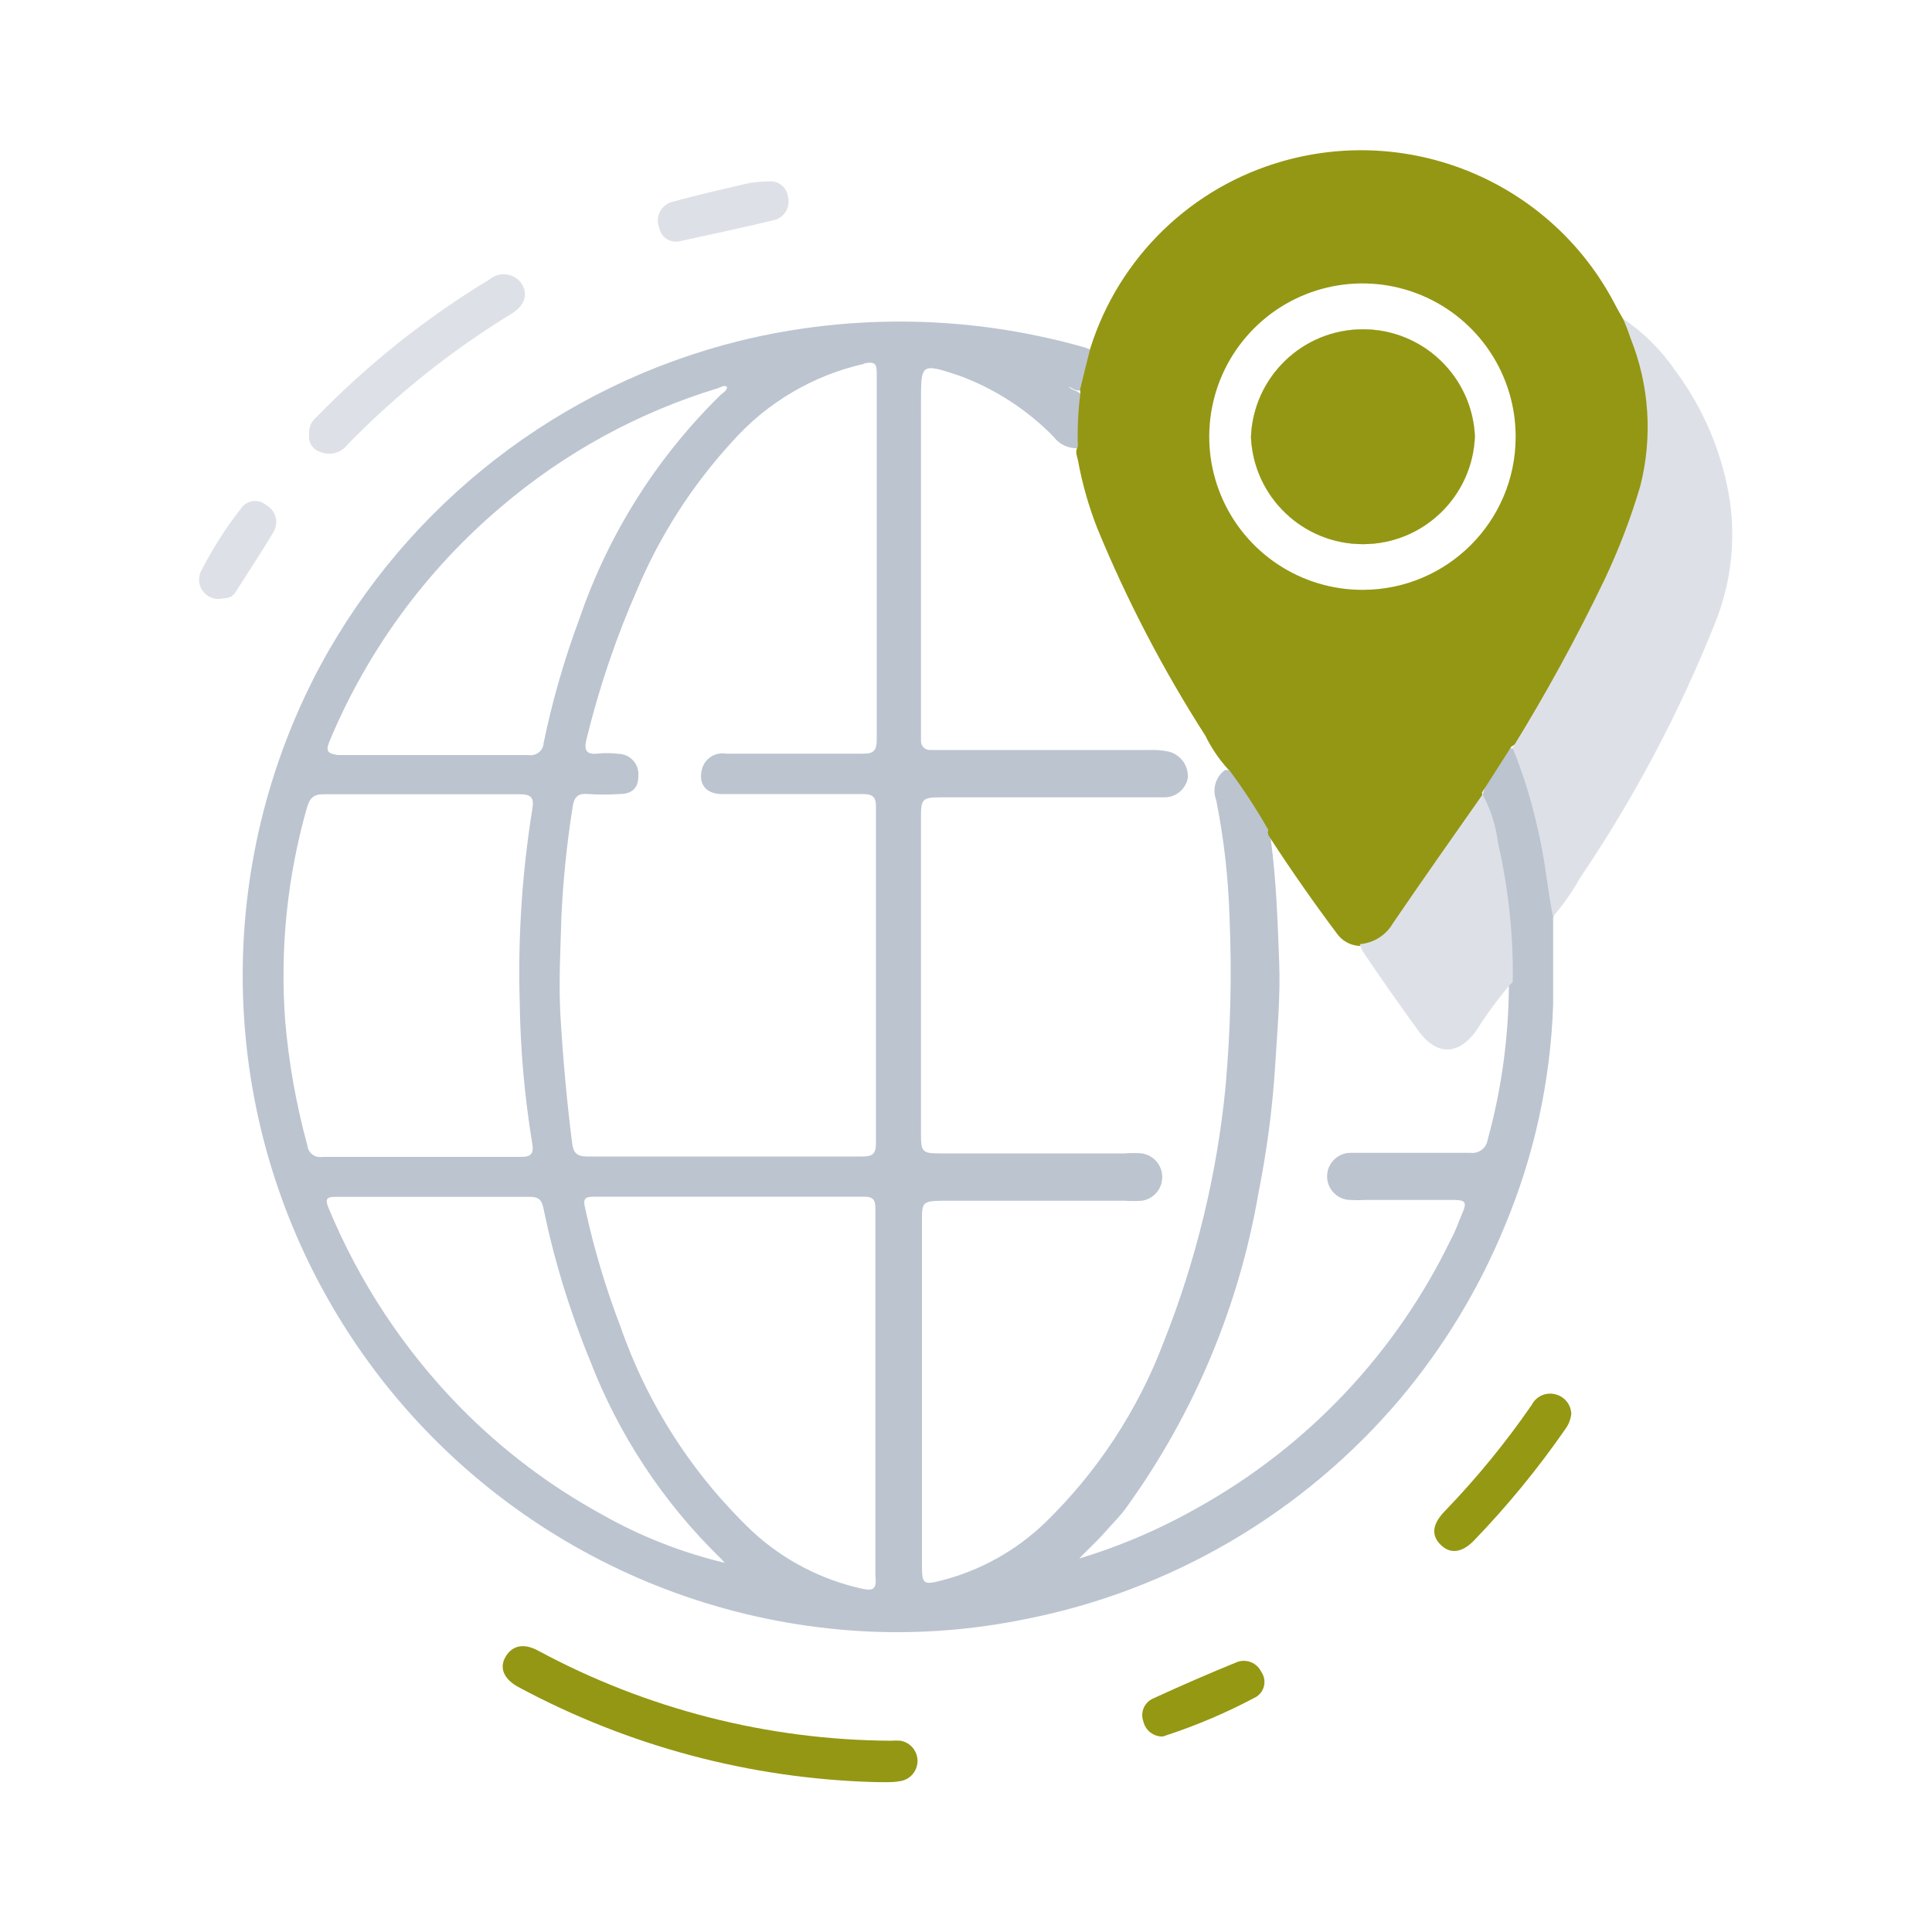
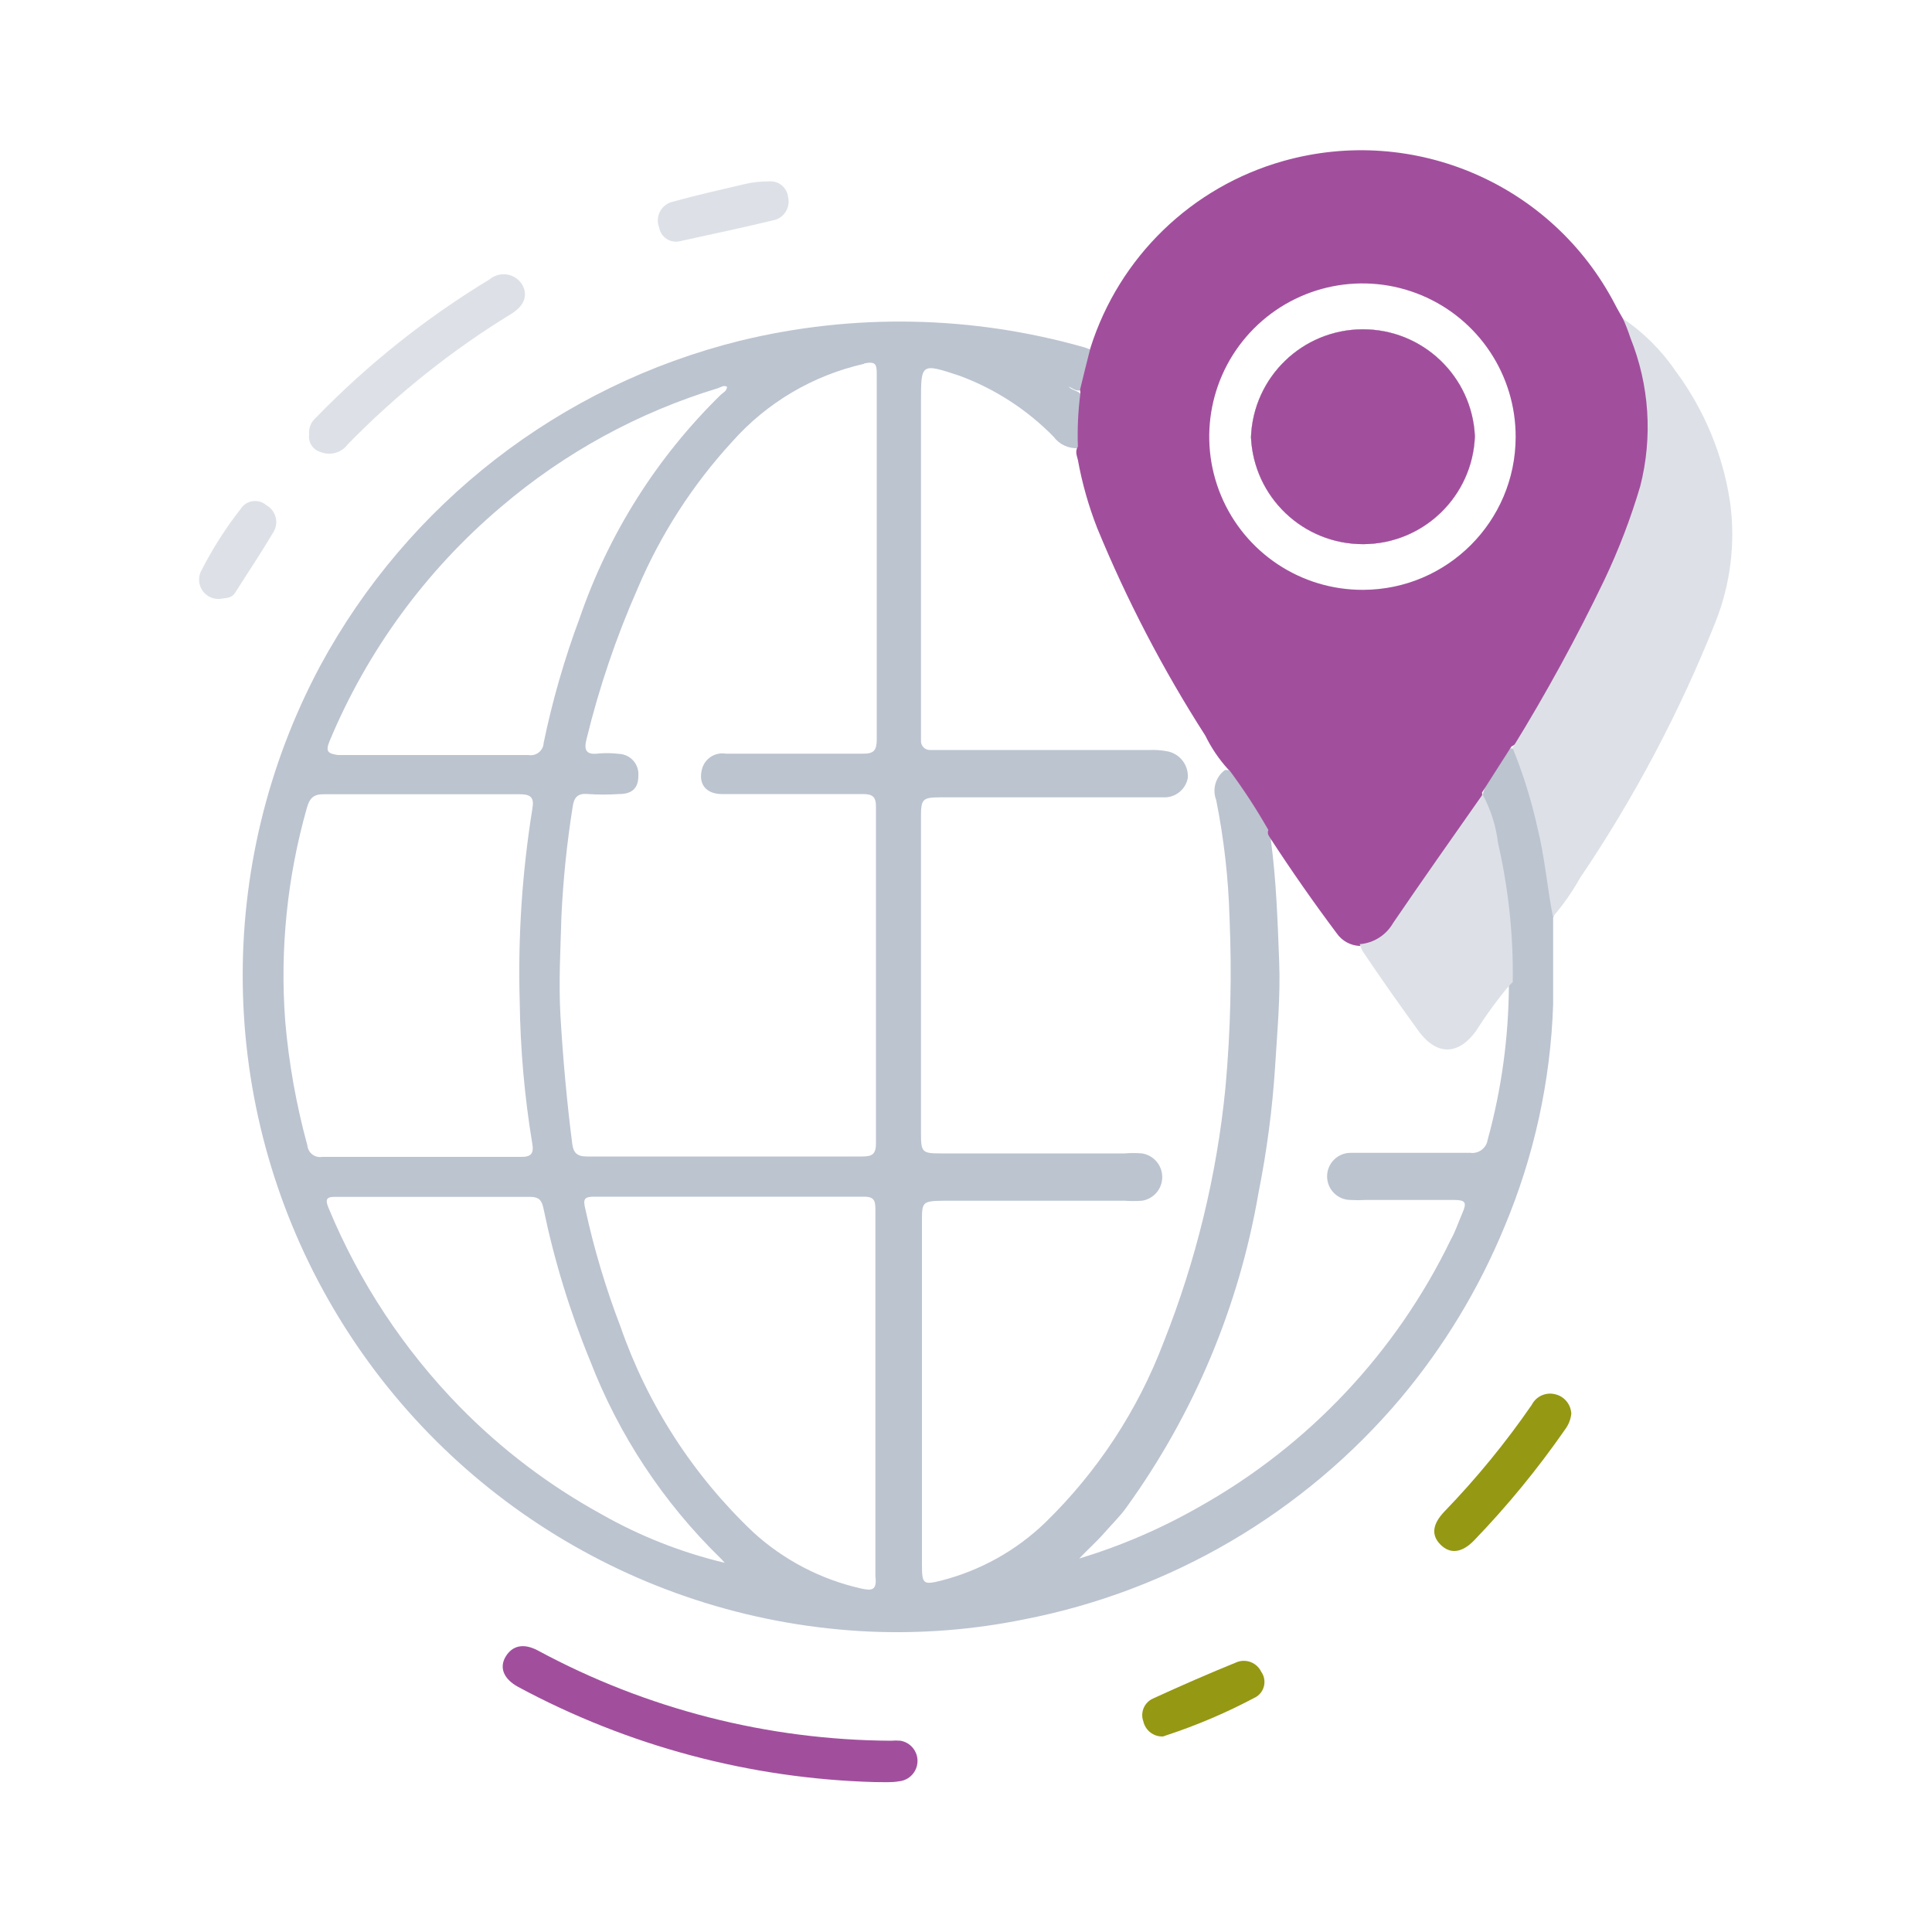
<svg xmlns="http://www.w3.org/2000/svg" id="Layer_1" data-name="Layer 1" viewBox="0 0 100 100">
  <defs>
-     <style>.cls-1{fill:#bcc4d0;}.cls-2{fill:#949713;}.cls-3{fill:#dde1e7;}.cls-4{fill:#959813;}.cls-5{fill:#fefefe;}</style>
+     <style>.cls-1{fill:#bcc4d0;}.cls-2{fill:#a14f9d;}.cls-3{fill:#dde1e7;}.cls-4{fill:#959813;}.cls-5{fill:#fefefe;}</style>
  </defs>
  <path class="cls-1" d="M80.46,46.81a31.64,31.64,0,0,0-1.67-7.42,1.48,1.48,0,0,0-.4-.64l-.1,0h0a.14.14,0,0,0-.14,0,5.68,5.68,0,0,0-1.41,2.38h0s0,.07,0,.1l0,.08h0a31.57,31.57,0,0,1,1.36,9.46V51A30.76,30.76,0,0,1,77,59a.8.8,0,0,1-.9.67c-1.06,0-2.13,0-3.19,0s-2,0-3,0a1.22,1.22,0,0,0,0,2.44,6.6,6.6,0,0,0,.77,0c1.53,0,3.06,0,4.59,0,.58,0,.66.13.43.66s-.38,1-.61,1.4A31.64,31.64,0,0,1,62.06,78a30.06,30.06,0,0,1-6.2,2.67c.46-.49.91-.88,1.31-1.34S58,78.46,58.32,78a39.1,39.1,0,0,0,6.82-16.26A49.49,49.49,0,0,0,66,55.19c.11-1.8.28-3.61.21-5.41-.08-2.1-.15-4.21-.43-6.3l0-.25h0a.78.78,0,0,1,0-.16,17.49,17.49,0,0,0-1.84-3,.41.41,0,0,0-.4-.21.34.34,0,0,0-.14,0,1.33,1.33,0,0,0-.45,1.55,36.4,36.4,0,0,1,.69,6.07,66.51,66.51,0,0,1-.21,8.81,48.58,48.58,0,0,1-3.2,13.18,25.77,25.77,0,0,1-6.13,9.34,12.06,12.06,0,0,1-5.38,3c-.94.24-1,.17-1-.82V63.23c0-1,0-1.07,1.11-1.08h9.38a6.76,6.76,0,0,0,.9,0,1.24,1.24,0,0,0,0-2.45,5.42,5.42,0,0,0-.9,0H48.67c-.93,0-1-.07-1-1V42.27c0-.9.07-1,1-1H56.1c1.37,0,2.74,0,4.1,0a1.23,1.23,0,0,0,1.28-1,1.31,1.31,0,0,0-1-1.37,4,4,0,0,0-1-.08H48.84c-.23,0-.46,0-.69,0a.46.46,0,0,1-.48-.49c0-.25,0-.5,0-.76V20.79c0-2,0-2,2-1.34a13.25,13.25,0,0,1,4.86,3.15,1.48,1.48,0,0,0,1.25.6h.07a1,1,0,0,0,.19-.72c0-.62,0-1.23,0-1.85a.43.43,0,0,0-.13-.27.08.08,0,0,0,0,0c-.18-.15-.46-.18-.6-.35.2.08.4.27.63.18h0l.13-.09a4.06,4.06,0,0,0,.39-2l-.33-.12a34.9,34.9,0,0,0-17.84-.34A34,34,0,0,0,16.56,34.49,34,34,0,0,0,45,84.45a33,33,0,0,0,8-.63A34,34,0,0,0,72.5,72.37a33.9,33.9,0,0,0,5.37-8.87A32.49,32.49,0,0,0,80.39,52c0-1.5,0-3,0-4.51A1.06,1.06,0,0,0,80.46,46.81Zm-35.73-28c.6-.12.65.05.65.55,0,3.18,0,6.35,0,9.52s0,6.25,0,9.38c0,.56-.13.76-.72.75-2.36,0-4.73,0-7.09,0a1.09,1.09,0,0,0-1.23.78c-.22.79.21,1.3,1,1.31,2.43,0,4.87,0,7.3,0,.54,0,.71.14.7.7,0,5.79,0,11.58,0,17.37,0,.56-.18.69-.71.69q-7.12,0-14.25,0c-.52,0-.7-.2-.76-.65-.28-2.19-.48-4.4-.61-6.61-.1-1.74,0-3.46.05-5.19a51.08,51.08,0,0,1,.58-5.64c.06-.47.24-.73.8-.67a12.19,12.19,0,0,0,1.6,0c.68,0,1-.31,1-.93a1.05,1.05,0,0,0-1-1.15A5.17,5.17,0,0,0,31,39c-.63.08-.8-.13-.64-.75A46.77,46.77,0,0,1,33,30.47a26.58,26.58,0,0,1,4.89-7.6A12.93,12.93,0,0,1,44.73,18.83ZM17.05,38.38a32.06,32.06,0,0,1,8.89-12.15,31.3,31.3,0,0,1,11.23-6.14c.15-.05.29-.17.46-.07,0,.21-.2.3-.33.42A29.63,29.63,0,0,0,30,32a44,44,0,0,0-1.86,6.45.67.67,0,0,1-.79.63q-4.93,0-9.87,0C17,39,16.83,38.92,17.05,38.38ZM15.91,59.29a36.13,36.13,0,0,1-1.15-6.46,31.71,31.71,0,0,1,1.12-11c.14-.51.34-.73.89-.72q5.07,0,10.14,0c.57,0,.74.18.65.72a53.1,53.1,0,0,0-.66,10,49,49,0,0,0,.65,7.36c.09.51-.05.7-.6.69-1.74,0-3.47,0-5.21,0s-3.38,0-5.06,0A.66.66,0,0,1,15.91,59.29ZM31.12,78.37a31.49,31.49,0,0,1-7.32-5.55A32.54,32.54,0,0,1,17,62.51c-.19-.46-.08-.57.38-.56q5,0,10.08,0c.45,0,.59.2.67.6a44.42,44.42,0,0,0,2.41,7.87,28.7,28.7,0,0,0,6.74,10.22c.09.08.15.17.23.25A24.3,24.3,0,0,1,31.12,78.37Zm13.45,3.85A12.26,12.26,0,0,1,39,79.32a26.76,26.76,0,0,1-6.89-10.67,41.91,41.91,0,0,1-1.82-6.1c-.11-.46-.06-.61.44-.61q7,0,14,0c.55,0,.58.25.58.68,0,3.19,0,6.39,0,9.58s0,6.25,0,9.38C45.4,82.31,45.14,82.35,44.57,82.22Z" />
  <path class="cls-2" d="M76.34,22.58a5.8,5.8,0,0,1-11.59.05,5.8,5.8,0,0,1,11.59-.05Z" />
  <path class="cls-2" d="M85.29,20.12A8.93,8.93,0,0,0,84,16.49c-.13-.24-.28-.48-.4-.72A14.82,14.82,0,0,0,66.44,8.33a14.63,14.63,0,0,0-10,9.68c-.18.7-.35,1.39-.52,2.09l0,0a.26.26,0,0,0,0,.17.36.36,0,0,0,0,.09,17,17,0,0,0-.13,2.76l0,0c-.15.22-.06.45,0,.68a19,19,0,0,0,1,3.53,67.32,67.32,0,0,0,5.6,10.75,7.42,7.42,0,0,0,1.17,1.73l.09.08c.74,1,1.39,2,2,3.07a.34.34,0,0,0,0,.26l.11.18q1.64,2.52,3.43,4.91a1.52,1.52,0,0,0,1.16.65h.13a2.1,2.1,0,0,0,1.53-.88c1.49-2.08,3-4.17,4.4-6.32a2.26,2.26,0,0,0,.3-.52h0a.75.75,0,0,0,0-.22h0l1.52-2.38h0a1.05,1.05,0,0,0,.51-.53,65.18,65.18,0,0,0,5.63-10.92A12,12,0,0,0,85.29,20.12ZM70.55,30.53a7.93,7.93,0,1,1,7.9-7.9A7.92,7.92,0,0,1,70.55,30.53Z" />
  <path class="cls-3" d="M78.29,38.71A94.81,94.81,0,0,0,83.05,30a33.29,33.29,0,0,0,1.85-4.84,12.36,12.36,0,0,0-.51-7.67c-.11-.34-.25-.69-.38-1a10.28,10.28,0,0,1,2.73,2.73A15.12,15.12,0,0,1,89.55,26a12.27,12.27,0,0,1-.77,6.23,69.59,69.59,0,0,1-7,13.22,12.3,12.3,0,0,1-1.4,2c-.3-1.53-.42-3.08-.8-4.6A25.33,25.33,0,0,0,78.29,38.71Z" />
  <path class="cls-2" d="M45.27,92.24a41.34,41.34,0,0,1-18.44-4.92c-.76-.41-1-1-.66-1.57s.92-.72,1.67-.32A38.92,38.92,0,0,0,46.12,90.1a2.7,2.7,0,0,1,.49,0,1.06,1.06,0,0,1-.08,2.1C46.14,92.27,45.74,92.24,45.27,92.24Z" />
  <path class="cls-3" d="M16,22.49a1,1,0,0,1,.34-.86,44.94,44.94,0,0,1,9-7.17,1.13,1.13,0,0,1,1.65.21c.36.55.19,1.12-.5,1.56A43.74,43.74,0,0,0,18,23a1.2,1.2,0,0,1-1.43.39A.82.82,0,0,1,16,22.49Z" />
  <path class="cls-4" d="M81.33,73.18A1.65,1.65,0,0,1,81,74a46.21,46.21,0,0,1-4.7,5.73c-.64.66-1.25.72-1.75.21s-.38-1.08.21-1.7a43.37,43.37,0,0,0,4.52-5.52,1.07,1.07,0,0,1,1.23-.55A1.08,1.08,0,0,1,81.33,73.18Z" />
  <path class="cls-3" d="M35.17,12.49a.88.88,0,0,1-1.05-.7,1,1,0,0,1,.75-1.36c1.2-.34,2.41-.6,3.62-.89a5.19,5.19,0,0,1,1.3-.15.91.91,0,0,1,1,.8,1,1,0,0,1-.63,1.18C38.49,11.78,36.83,12.12,35.17,12.49Z" />
  <path class="cls-4" d="M60.18,89.88a1,1,0,0,1-1-.78.94.94,0,0,1,.49-1.18c1.44-.66,2.9-1.3,4.38-1.9a1,1,0,0,1,1.23.51.91.91,0,0,1-.26,1.3,29.11,29.11,0,0,1-4.68,2A.57.57,0,0,1,60.18,89.88Z" />
  <path class="cls-3" d="M11.38,31a1,1,0,0,1-.93-1.52,19.38,19.38,0,0,1,2-3.13.89.89,0,0,1,1.34-.2,1,1,0,0,1,.37,1.38c-.62,1.05-1.3,2.06-1.95,3.09C12,31,11.68,30.94,11.38,31Z" />
  <path class="cls-3" d="M78.3,50.83l-.19.19a21.34,21.34,0,0,0-1.7,2.33c-.9,1.25-2,1.31-2.94.08-1-1.38-2-2.79-2.93-4.18a2,2,0,0,1-.1-.21l-.06-.17a2.19,2.19,0,0,0,1.73-1.1c1.52-2.23,3.08-4.44,4.63-6.65h0l0,0h0a7.13,7.13,0,0,1,.8,2.53A30.16,30.16,0,0,1,78.3,50.83Z" />
  <path class="cls-5" d="M76.34,22.58a5.8,5.8,0,0,1-11.59.05,5.8,5.8,0,0,1,11.59-.05Z" />
  <path class="cls-2" d="M76.34,22.58a5.8,5.8,0,0,1-11.59.05,5.8,5.8,0,0,1,11.59-.05Z" />
</svg>
